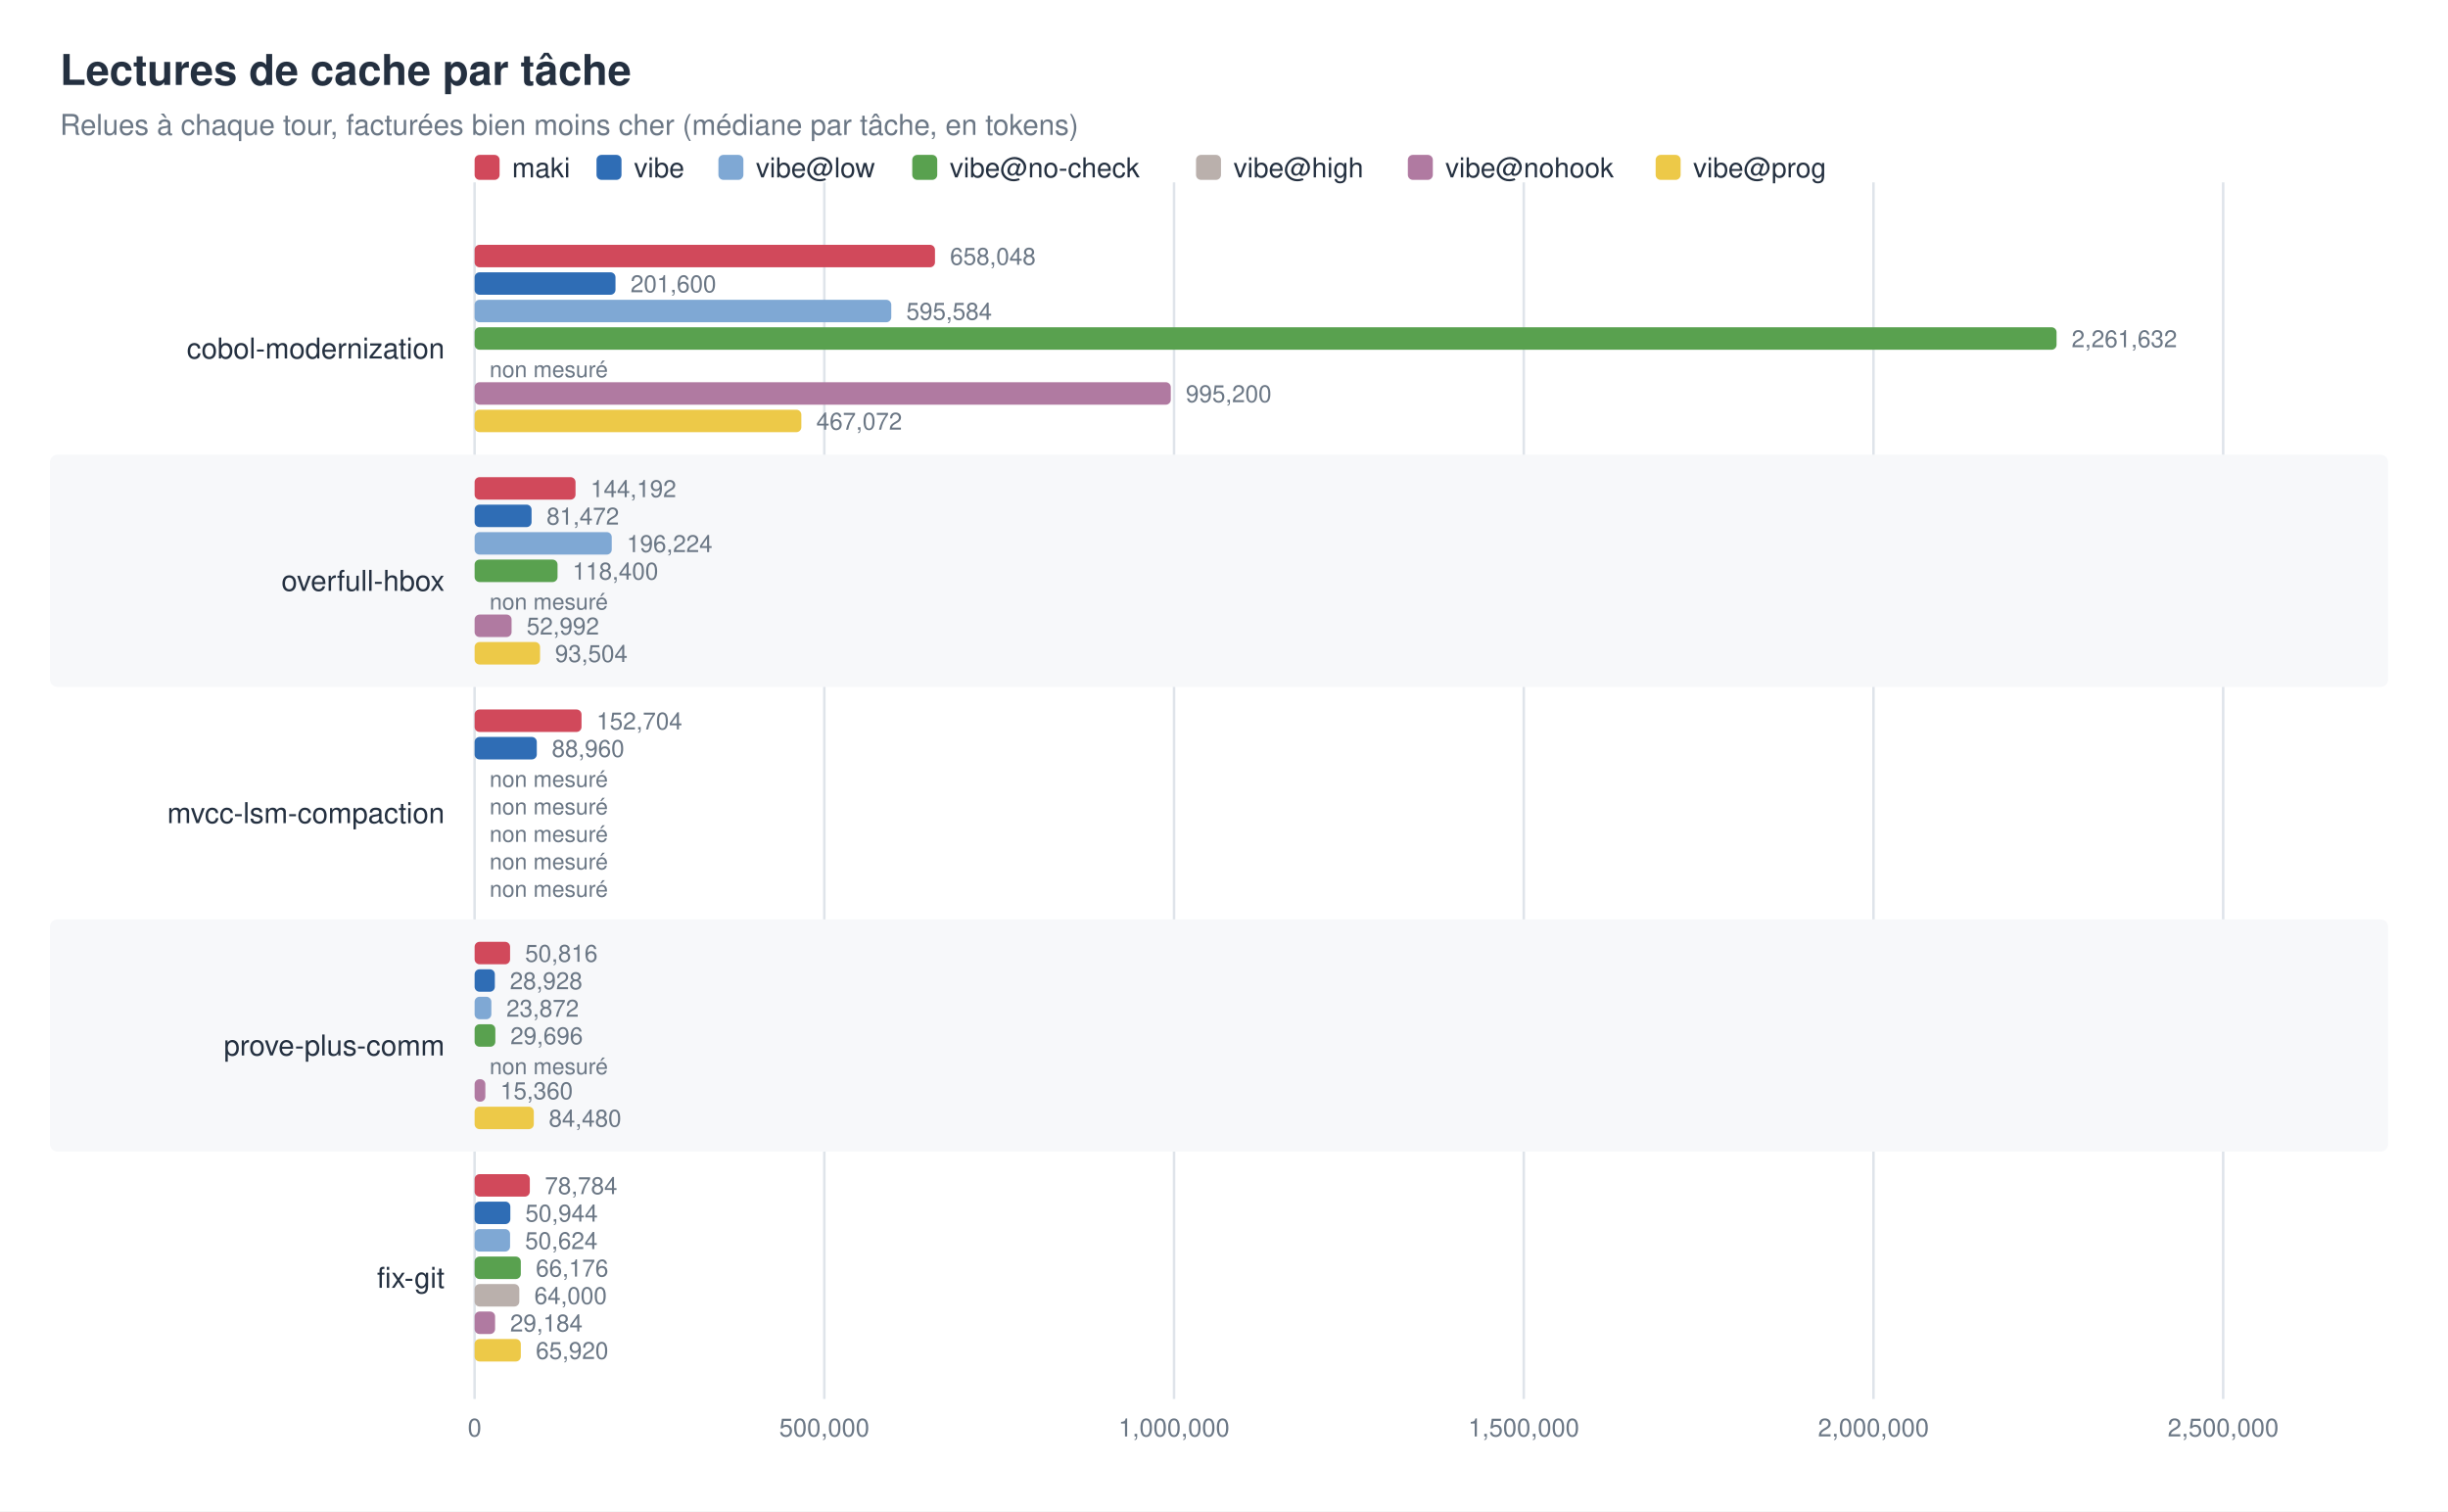
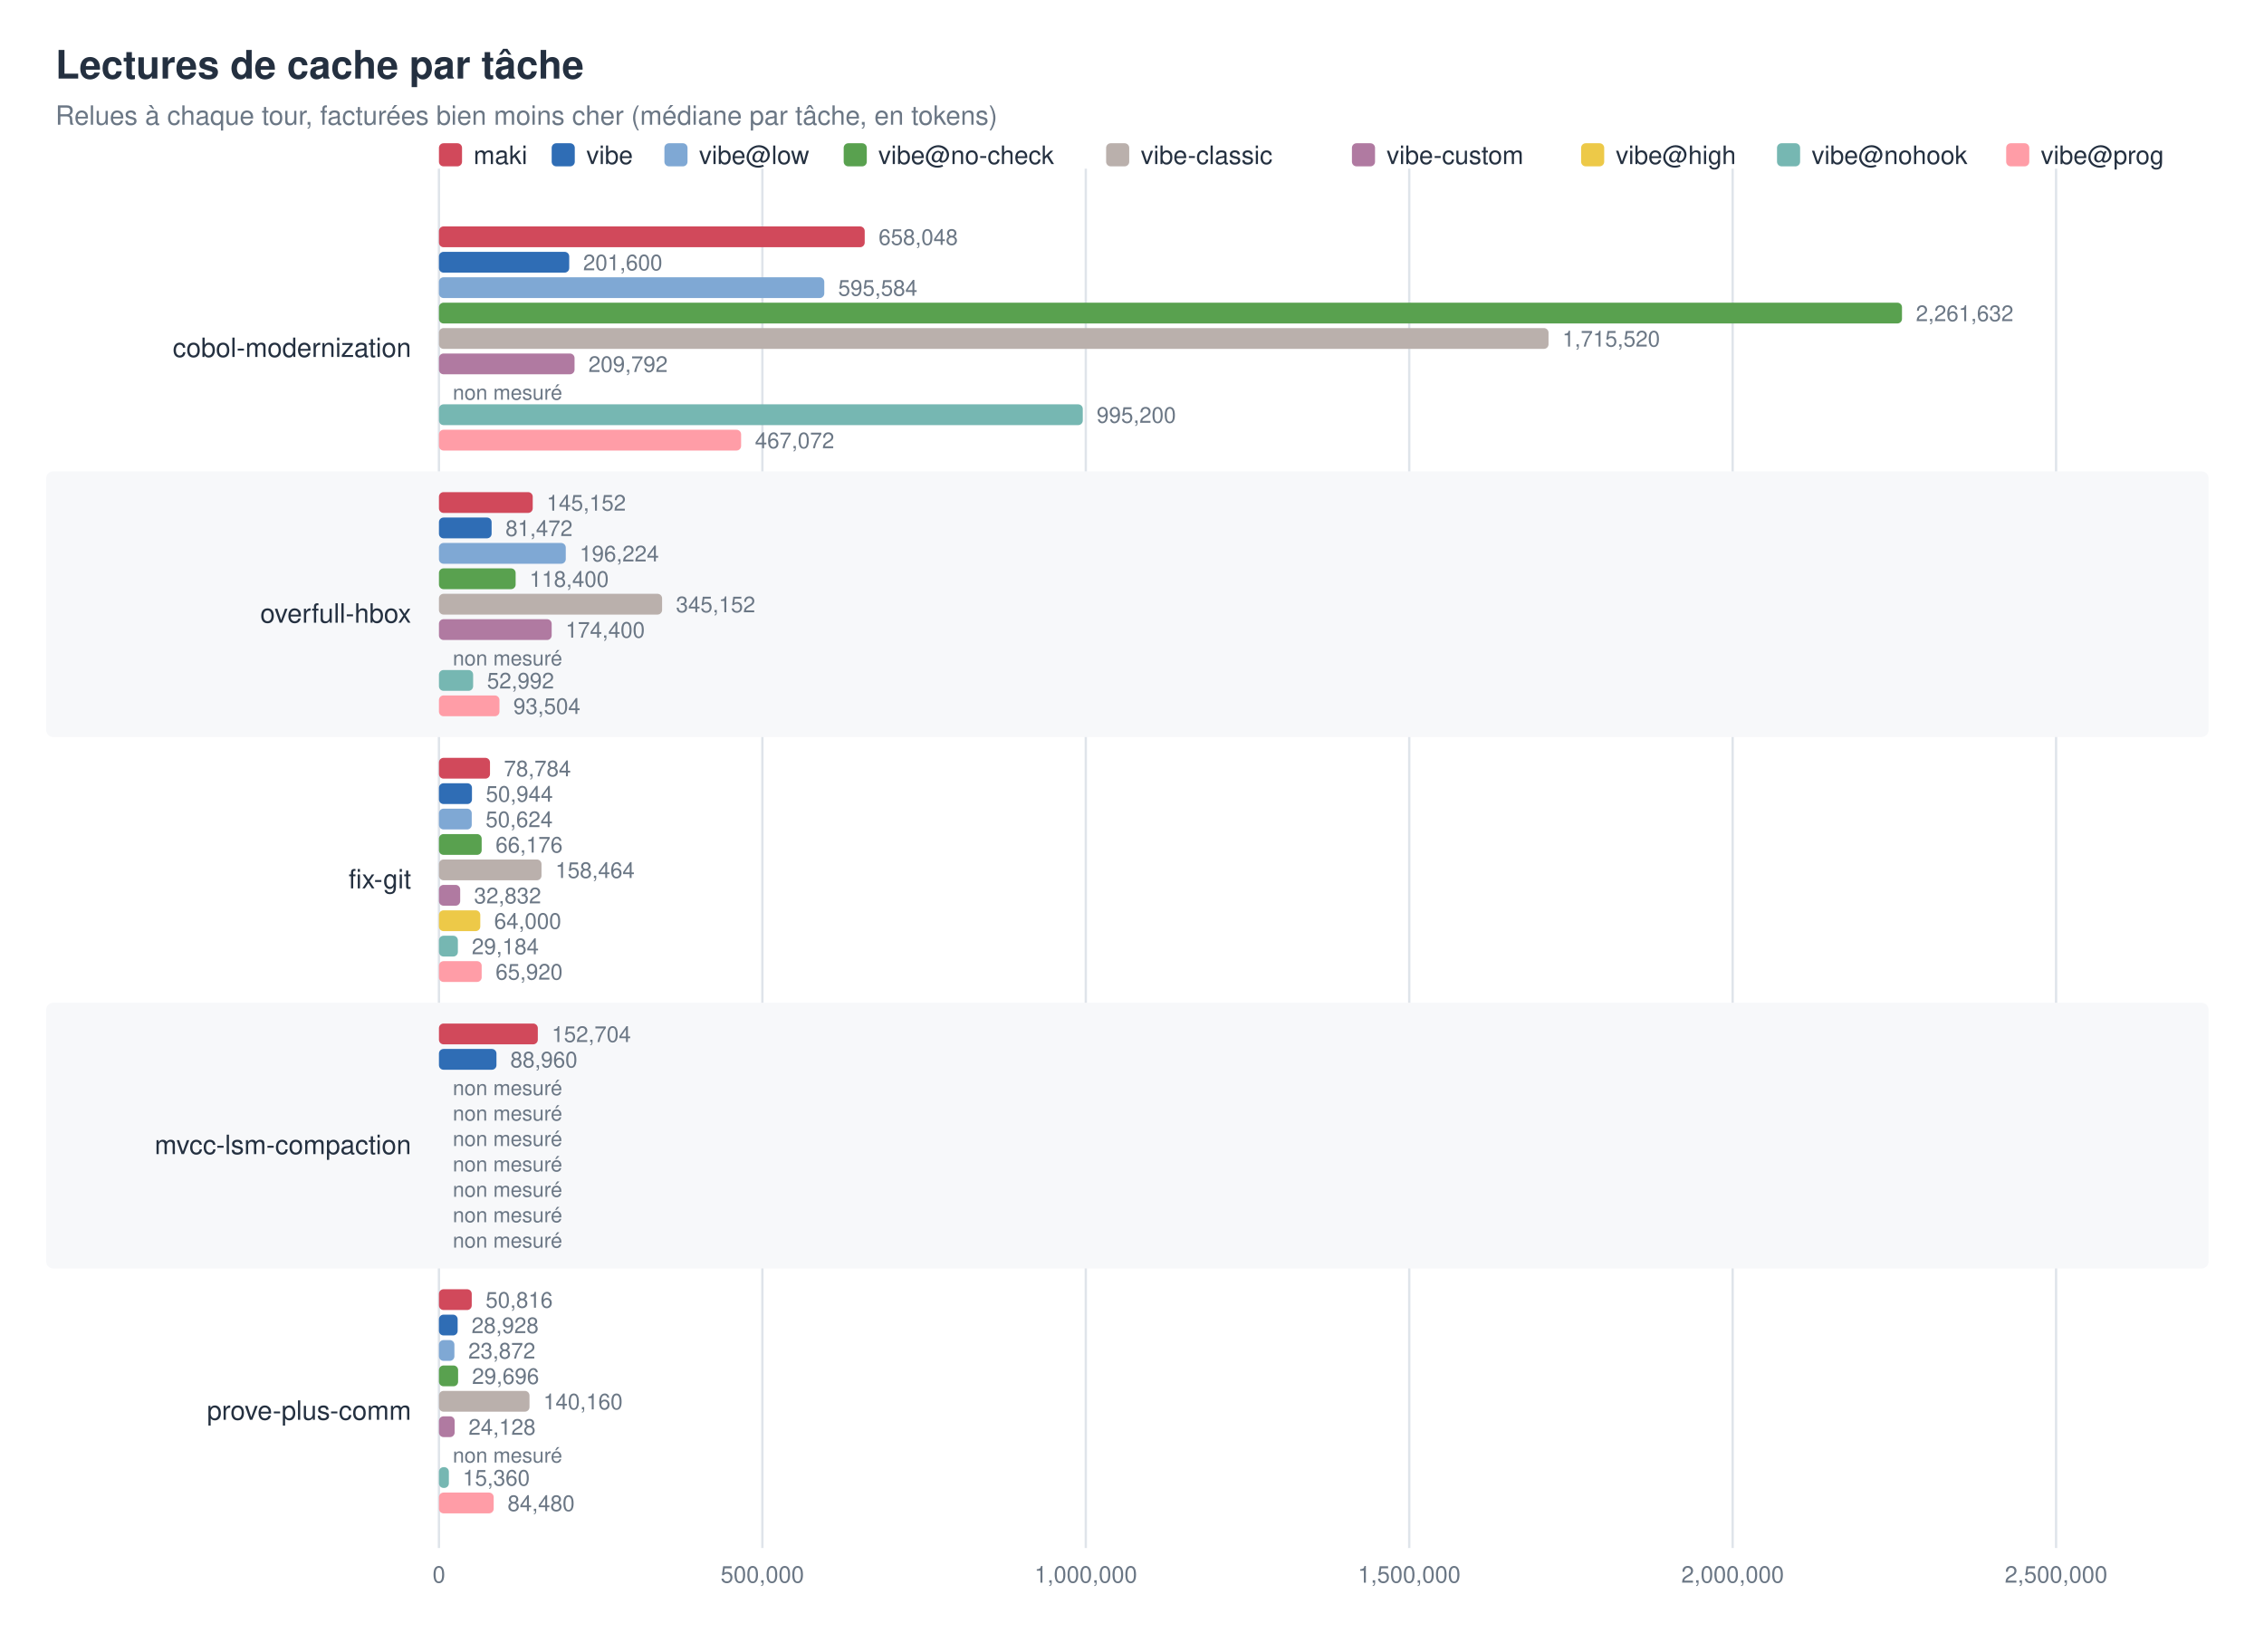
- <svg xmlns="http://www.w3.org/2000/svg" width="980" height="605" viewBox="0 0 980 605" font-family="Helvetica, Arial, sans-serif">
-   <rect width="980" height="605" fill="#ffffff" />
+ <svg xmlns="http://www.w3.org/2000/svg" width="980" height="715" viewBox="0 0 980 715" font-family="Helvetica, Arial, sans-serif">
+   <rect width="980" height="715" fill="#ffffff" />
  <text x="24.0" y="34.0" font-size="17" fill="#243040" text-anchor="start" font-weight="bold">Lectures de cache par tâche</text>
  <text x="24.0" y="54.0" font-size="11.5" fill="#6b7785" text-anchor="start">Relues à chaque tour, facturées bien moins cher (médiane par tâche, en tokens)</text>
-   <line x1="190.0" y1="73.0" x2="190.0" y2="560.0" stroke="#dfe4ea" stroke-width="1" opacity="1.0" />
-   <text x="190.0" y="575.0" font-size="10" fill="#6b7785" text-anchor="middle">0</text>
-   <line x1="330.0" y1="73.0" x2="330.0" y2="560.0" stroke="#dfe4ea" stroke-width="1" opacity="1.0" />
-   <text x="330.0" y="575.0" font-size="10" fill="#6b7785" text-anchor="middle">500,000</text>
-   <line x1="470.0" y1="73.0" x2="470.0" y2="560.0" stroke="#dfe4ea" stroke-width="1" opacity="1.0" />
-   <text x="470.0" y="575.0" font-size="10" fill="#6b7785" text-anchor="middle">1,000,000</text>
-   <line x1="610.0" y1="73.0" x2="610.0" y2="560.0" stroke="#dfe4ea" stroke-width="1" opacity="1.0" />
-   <text x="610.0" y="575.0" font-size="10" fill="#6b7785" text-anchor="middle">1,500,000</text>
-   <line x1="750.0" y1="73.0" x2="750.0" y2="560.0" stroke="#dfe4ea" stroke-width="1" opacity="1.0" />
-   <text x="750.0" y="575.0" font-size="10" fill="#6b7785" text-anchor="middle">2,000,000</text>
-   <line x1="890.0" y1="73.0" x2="890.0" y2="560.0" stroke="#dfe4ea" stroke-width="1" opacity="1.0" />
-   <text x="890.0" y="575.0" font-size="10" fill="#6b7785" text-anchor="middle">2,500,000</text>
-   <text x="178.0" y="143.5" font-size="11.5" fill="#243040" text-anchor="end">cobol-modernization</text>
+   <line x1="190.0" y1="73.0" x2="190.0" y2="670.0" stroke="#dfe4ea" stroke-width="1" opacity="1.0" />
+   <text x="190.0" y="685.0" font-size="10" fill="#6b7785" text-anchor="middle">0</text>
+   <line x1="330.0" y1="73.0" x2="330.0" y2="670.0" stroke="#dfe4ea" stroke-width="1" opacity="1.0" />
+   <text x="330.0" y="685.0" font-size="10" fill="#6b7785" text-anchor="middle">500,000</text>
+   <line x1="470.0" y1="73.0" x2="470.0" y2="670.0" stroke="#dfe4ea" stroke-width="1" opacity="1.0" />
+   <text x="470.0" y="685.0" font-size="10" fill="#6b7785" text-anchor="middle">1,000,000</text>
+   <line x1="610.0" y1="73.0" x2="610.0" y2="670.0" stroke="#dfe4ea" stroke-width="1" opacity="1.0" />
+   <text x="610.0" y="685.0" font-size="10" fill="#6b7785" text-anchor="middle">1,500,000</text>
+   <line x1="750.0" y1="73.0" x2="750.0" y2="670.0" stroke="#dfe4ea" stroke-width="1" opacity="1.0" />
+   <text x="750.0" y="685.0" font-size="10" fill="#6b7785" text-anchor="middle">2,000,000</text>
+   <line x1="890.0" y1="73.0" x2="890.0" y2="670.0" stroke="#dfe4ea" stroke-width="1" opacity="1.0" />
+   <text x="890.0" y="685.0" font-size="10" fill="#6b7785" text-anchor="middle">2,500,000</text>
+   <text x="178.0" y="154.5" font-size="11.5" fill="#243040" text-anchor="end">cobol-modernization</text>
  <rect x="190.0" y="98.0" width="184.3" height="9.0" rx="2" fill="#d1495b" opacity="1.0" />
  <text x="380.3" y="106.0" font-size="9.5" fill="#6b7785" text-anchor="start">658,048</text>
  <rect x="190.0" y="109.0" width="56.4" height="9.0" rx="2" fill="#2f6db5" opacity="1.0" />
  <text x="252.4" y="117.0" font-size="9.5" fill="#6b7785" text-anchor="start">201,600</text>
  <rect x="190.0" y="120.0" width="166.8" height="9.0" rx="2" fill="#7fa8d4" opacity="1.0" />
  <text x="362.8" y="128.0" font-size="9.5" fill="#6b7785" text-anchor="start">595,584</text>
  <rect x="190.0" y="131.0" width="633.3" height="9.0" rx="2" fill="#59a14f" opacity="1.0" />
  <text x="829.3" y="139.0" font-size="9.5" fill="#6b7785" text-anchor="start">2,261,632</text>
-   <text x="196.0" y="151.0" font-size="9" fill="#6b7785" text-anchor="start">non mesuré</text>
-   <rect x="190.0" y="153.0" width="278.7" height="9.0" rx="2" fill="#b07aa1" opacity="1.0" />
-   <text x="474.7" y="161.0" font-size="9.5" fill="#6b7785" text-anchor="start">995,200</text>
-   <rect x="190.0" y="164.0" width="130.8" height="9.0" rx="2" fill="#edc948" opacity="1.0" />
-   <text x="326.8" y="172.0" font-size="9.5" fill="#6b7785" text-anchor="start">467,072</text>
-   <rect x="20.0" y="182.0" width="936.0" height="93.0" rx="3" fill="#f7f8fa" opacity="1.0" />
-   <text x="178.0" y="236.5" font-size="11.5" fill="#243040" text-anchor="end">overfull-hbox</text>
-   <rect x="190.0" y="191.0" width="40.4" height="9.0" rx="2" fill="#d1495b" opacity="1.0" />
-   <text x="236.4" y="199.0" font-size="9.5" fill="#6b7785" text-anchor="start">144,192</text>
-   <rect x="190.0" y="202.0" width="22.8" height="9.0" rx="2" fill="#2f6db5" opacity="1.0" />
-   <text x="218.8" y="210.0" font-size="9.5" fill="#6b7785" text-anchor="start">81,472</text>
-   <rect x="190.0" y="213.0" width="54.9" height="9.0" rx="2" fill="#7fa8d4" opacity="1.0" />
-   <text x="250.9" y="221.0" font-size="9.5" fill="#6b7785" text-anchor="start">196,224</text>
-   <rect x="190.0" y="224.0" width="33.2" height="9.0" rx="2" fill="#59a14f" opacity="1.0" />
-   <text x="229.2" y="232.0" font-size="9.5" fill="#6b7785" text-anchor="start">118,400</text>
-   <text x="196.0" y="244.0" font-size="9" fill="#6b7785" text-anchor="start">non mesuré</text>
-   <rect x="190.0" y="246.0" width="14.8" height="9.0" rx="2" fill="#b07aa1" opacity="1.0" />
-   <text x="210.8" y="254.0" font-size="9.5" fill="#6b7785" text-anchor="start">52,992</text>
-   <rect x="190.0" y="257.0" width="26.2" height="9.0" rx="2" fill="#edc948" opacity="1.0" />
-   <text x="222.2" y="265.0" font-size="9.5" fill="#6b7785" text-anchor="start">93,504</text>
-   <text x="178.0" y="329.5" font-size="11.5" fill="#243040" text-anchor="end">mvcc-lsm-compaction</text>
-   <rect x="190.0" y="284.0" width="42.8" height="9.0" rx="2" fill="#d1495b" opacity="1.0" />
-   <text x="238.8" y="292.0" font-size="9.5" fill="#6b7785" text-anchor="start">152,704</text>
-   <rect x="190.0" y="295.0" width="24.9" height="9.0" rx="2" fill="#2f6db5" opacity="1.0" />
-   <text x="220.9" y="303.0" font-size="9.5" fill="#6b7785" text-anchor="start">88,960</text>
-   <text x="196.0" y="315.0" font-size="9" fill="#6b7785" text-anchor="start">non mesuré</text>
-   <text x="196.0" y="326.0" font-size="9" fill="#6b7785" text-anchor="start">non mesuré</text>
-   <text x="196.0" y="337.0" font-size="9" fill="#6b7785" text-anchor="start">non mesuré</text>
-   <text x="196.0" y="348.0" font-size="9" fill="#6b7785" text-anchor="start">non mesuré</text>
-   <text x="196.0" y="359.0" font-size="9" fill="#6b7785" text-anchor="start">non mesuré</text>
-   <rect x="20.0" y="368.0" width="936.0" height="93.0" rx="3" fill="#f7f8fa" opacity="1.0" />
-   <text x="178.0" y="422.5" font-size="11.5" fill="#243040" text-anchor="end">prove-plus-comm</text>
-   <rect x="190.0" y="377.0" width="14.2" height="9.0" rx="2" fill="#d1495b" opacity="1.0" />
-   <text x="210.2" y="385.0" font-size="9.5" fill="#6b7785" text-anchor="start">50,816</text>
-   <rect x="190.0" y="388.0" width="8.1" height="9.0" rx="2" fill="#2f6db5" opacity="1.0" />
-   <text x="204.1" y="396.0" font-size="9.5" fill="#6b7785" text-anchor="start">28,928</text>
-   <rect x="190.0" y="399.0" width="6.7" height="9.0" rx="2" fill="#7fa8d4" opacity="1.0" />
-   <text x="202.7" y="407.0" font-size="9.5" fill="#6b7785" text-anchor="start">23,872</text>
-   <rect x="190.0" y="410.0" width="8.3" height="9.0" rx="2" fill="#59a14f" opacity="1.0" />
-   <text x="204.3" y="418.0" font-size="9.5" fill="#6b7785" text-anchor="start">29,696</text>
-   <text x="196.0" y="430.0" font-size="9" fill="#6b7785" text-anchor="start">non mesuré</text>
-   <rect x="190.0" y="432.0" width="4.3" height="9.0" rx="2" fill="#b07aa1" opacity="1.0" />
-   <text x="200.3" y="440.0" font-size="9.5" fill="#6b7785" text-anchor="start">15,360</text>
-   <rect x="190.0" y="443.0" width="23.7" height="9.0" rx="2" fill="#edc948" opacity="1.0" />
-   <text x="219.7" y="451.0" font-size="9.5" fill="#6b7785" text-anchor="start">84,480</text>
-   <text x="178.0" y="515.5" font-size="11.5" fill="#243040" text-anchor="end">fix-git</text>
-   <rect x="190.0" y="470.0" width="22.1" height="9.0" rx="2" fill="#d1495b" opacity="1.0" />
-   <text x="218.1" y="478.0" font-size="9.5" fill="#6b7785" text-anchor="start">78,784</text>
-   <rect x="190.0" y="481.0" width="14.3" height="9.0" rx="2" fill="#2f6db5" opacity="1.0" />
-   <text x="210.3" y="489.0" font-size="9.5" fill="#6b7785" text-anchor="start">50,944</text>
-   <rect x="190.0" y="492.0" width="14.2" height="9.0" rx="2" fill="#7fa8d4" opacity="1.0" />
-   <text x="210.2" y="500.0" font-size="9.5" fill="#6b7785" text-anchor="start">50,624</text>
-   <rect x="190.0" y="503.0" width="18.5" height="9.0" rx="2" fill="#59a14f" opacity="1.0" />
-   <text x="214.5" y="511.0" font-size="9.5" fill="#6b7785" text-anchor="start">66,176</text>
-   <rect x="190.0" y="514.0" width="17.9" height="9.0" rx="2" fill="#bab0ac" opacity="1.0" />
-   <text x="213.9" y="522.0" font-size="9.5" fill="#6b7785" text-anchor="start">64,000</text>
-   <rect x="190.0" y="525.0" width="8.2" height="9.0" rx="2" fill="#b07aa1" opacity="1.0" />
-   <text x="204.2" y="533.0" font-size="9.5" fill="#6b7785" text-anchor="start">29,184</text>
-   <rect x="190.0" y="536.0" width="18.5" height="9.0" rx="2" fill="#edc948" opacity="1.0" />
-   <text x="214.5" y="544.0" font-size="9.5" fill="#6b7785" text-anchor="start">65,920</text>
+   <rect x="190.0" y="142.0" width="480.3" height="9.0" rx="2" fill="#bab0ac" opacity="1.0" />
+   <text x="676.3" y="150.0" font-size="9.5" fill="#6b7785" text-anchor="start">1,715,520</text>
+   <rect x="190.0" y="153.0" width="58.7" height="9.0" rx="2" fill="#b07aa1" opacity="1.0" />
+   <text x="254.7" y="161.0" font-size="9.5" fill="#6b7785" text-anchor="start">209,792</text>
+   <text x="196.0" y="173.0" font-size="9" fill="#6b7785" text-anchor="start">non mesuré</text>
+   <rect x="190.0" y="175.0" width="278.7" height="9.0" rx="2" fill="#76b7b2" opacity="1.0" />
+   <text x="474.7" y="183.0" font-size="9.5" fill="#6b7785" text-anchor="start">995,200</text>
+   <rect x="190.0" y="186.0" width="130.8" height="9.0" rx="2" fill="#ff9da7" opacity="1.0" />
+   <text x="326.8" y="194.0" font-size="9.5" fill="#6b7785" text-anchor="start">467,072</text>
+   <rect x="20.0" y="204.0" width="936.0" height="115.0" rx="3" fill="#f7f8fa" opacity="1.0" />
+   <text x="178.0" y="269.5" font-size="11.5" fill="#243040" text-anchor="end">overfull-hbox</text>
+   <rect x="190.0" y="213.0" width="40.6" height="9.0" rx="2" fill="#d1495b" opacity="1.0" />
+   <text x="236.6" y="221.0" font-size="9.5" fill="#6b7785" text-anchor="start">145,152</text>
+   <rect x="190.0" y="224.0" width="22.8" height="9.0" rx="2" fill="#2f6db5" opacity="1.0" />
+   <text x="218.8" y="232.0" font-size="9.5" fill="#6b7785" text-anchor="start">81,472</text>
+   <rect x="190.0" y="235.0" width="54.9" height="9.0" rx="2" fill="#7fa8d4" opacity="1.0" />
+   <text x="250.9" y="243.0" font-size="9.5" fill="#6b7785" text-anchor="start">196,224</text>
+   <rect x="190.0" y="246.0" width="33.2" height="9.0" rx="2" fill="#59a14f" opacity="1.0" />
+   <text x="229.2" y="254.0" font-size="9.5" fill="#6b7785" text-anchor="start">118,400</text>
+   <rect x="190.0" y="257.0" width="96.6" height="9.0" rx="2" fill="#bab0ac" opacity="1.0" />
+   <text x="292.6" y="265.0" font-size="9.5" fill="#6b7785" text-anchor="start">345,152</text>
+   <rect x="190.0" y="268.0" width="48.8" height="9.0" rx="2" fill="#b07aa1" opacity="1.0" />
+   <text x="244.8" y="276.0" font-size="9.5" fill="#6b7785" text-anchor="start">174,400</text>
+   <text x="196.0" y="288.0" font-size="9" fill="#6b7785" text-anchor="start">non mesuré</text>
+   <rect x="190.0" y="290.0" width="14.8" height="9.0" rx="2" fill="#76b7b2" opacity="1.0" />
+   <text x="210.8" y="298.0" font-size="9.5" fill="#6b7785" text-anchor="start">52,992</text>
+   <rect x="190.0" y="301.0" width="26.2" height="9.0" rx="2" fill="#ff9da7" opacity="1.0" />
+   <text x="222.2" y="309.0" font-size="9.5" fill="#6b7785" text-anchor="start">93,504</text>
+   <text x="178.0" y="384.5" font-size="11.5" fill="#243040" text-anchor="end">fix-git</text>
+   <rect x="190.0" y="328.0" width="22.1" height="9.0" rx="2" fill="#d1495b" opacity="1.0" />
+   <text x="218.1" y="336.0" font-size="9.5" fill="#6b7785" text-anchor="start">78,784</text>
+   <rect x="190.0" y="339.0" width="14.3" height="9.0" rx="2" fill="#2f6db5" opacity="1.0" />
+   <text x="210.3" y="347.0" font-size="9.5" fill="#6b7785" text-anchor="start">50,944</text>
+   <rect x="190.0" y="350.0" width="14.2" height="9.0" rx="2" fill="#7fa8d4" opacity="1.0" />
+   <text x="210.2" y="358.0" font-size="9.5" fill="#6b7785" text-anchor="start">50,624</text>
+   <rect x="190.0" y="361.0" width="18.5" height="9.0" rx="2" fill="#59a14f" opacity="1.0" />
+   <text x="214.5" y="369.0" font-size="9.5" fill="#6b7785" text-anchor="start">66,176</text>
+   <rect x="190.0" y="372.0" width="44.4" height="9.0" rx="2" fill="#bab0ac" opacity="1.0" />
+   <text x="240.4" y="380.0" font-size="9.5" fill="#6b7785" text-anchor="start">158,464</text>
+   <rect x="190.0" y="383.0" width="9.2" height="9.0" rx="2" fill="#b07aa1" opacity="1.0" />
+   <text x="205.2" y="391.0" font-size="9.5" fill="#6b7785" text-anchor="start">32,832</text>
+   <rect x="190.0" y="394.0" width="17.9" height="9.0" rx="2" fill="#edc948" opacity="1.0" />
+   <text x="213.9" y="402.0" font-size="9.5" fill="#6b7785" text-anchor="start">64,000</text>
+   <rect x="190.0" y="405.0" width="8.2" height="9.0" rx="2" fill="#76b7b2" opacity="1.0" />
+   <text x="204.2" y="413.0" font-size="9.5" fill="#6b7785" text-anchor="start">29,184</text>
+   <rect x="190.0" y="416.0" width="18.5" height="9.0" rx="2" fill="#ff9da7" opacity="1.0" />
+   <text x="214.5" y="424.0" font-size="9.5" fill="#6b7785" text-anchor="start">65,920</text>
+   <rect x="20.0" y="434.0" width="936.0" height="115.0" rx="3" fill="#f7f8fa" opacity="1.0" />
+   <text x="178.0" y="499.5" font-size="11.5" fill="#243040" text-anchor="end">mvcc-lsm-compaction</text>
+   <rect x="190.0" y="443.0" width="42.8" height="9.0" rx="2" fill="#d1495b" opacity="1.0" />
+   <text x="238.8" y="451.0" font-size="9.5" fill="#6b7785" text-anchor="start">152,704</text>
+   <rect x="190.0" y="454.0" width="24.9" height="9.0" rx="2" fill="#2f6db5" opacity="1.0" />
+   <text x="220.9" y="462.0" font-size="9.5" fill="#6b7785" text-anchor="start">88,960</text>
+   <text x="196.0" y="474.0" font-size="9" fill="#6b7785" text-anchor="start">non mesuré</text>
+   <text x="196.0" y="485.0" font-size="9" fill="#6b7785" text-anchor="start">non mesuré</text>
+   <text x="196.0" y="496.0" font-size="9" fill="#6b7785" text-anchor="start">non mesuré</text>
+   <text x="196.0" y="507.0" font-size="9" fill="#6b7785" text-anchor="start">non mesuré</text>
+   <text x="196.0" y="518.0" font-size="9" fill="#6b7785" text-anchor="start">non mesuré</text>
+   <text x="196.0" y="529.0" font-size="9" fill="#6b7785" text-anchor="start">non mesuré</text>
+   <text x="196.0" y="540.0" font-size="9" fill="#6b7785" text-anchor="start">non mesuré</text>
+   <text x="178.0" y="614.5" font-size="11.5" fill="#243040" text-anchor="end">prove-plus-comm</text>
+   <rect x="190.0" y="558.0" width="14.2" height="9.0" rx="2" fill="#d1495b" opacity="1.0" />
+   <text x="210.2" y="566.0" font-size="9.5" fill="#6b7785" text-anchor="start">50,816</text>
+   <rect x="190.0" y="569.0" width="8.1" height="9.0" rx="2" fill="#2f6db5" opacity="1.0" />
+   <text x="204.1" y="577.0" font-size="9.5" fill="#6b7785" text-anchor="start">28,928</text>
+   <rect x="190.0" y="580.0" width="6.7" height="9.0" rx="2" fill="#7fa8d4" opacity="1.0" />
+   <text x="202.7" y="588.0" font-size="9.5" fill="#6b7785" text-anchor="start">23,872</text>
+   <rect x="190.0" y="591.0" width="8.3" height="9.0" rx="2" fill="#59a14f" opacity="1.0" />
+   <text x="204.3" y="599.0" font-size="9.5" fill="#6b7785" text-anchor="start">29,696</text>
+   <rect x="190.0" y="602.0" width="39.2" height="9.0" rx="2" fill="#bab0ac" opacity="1.0" />
+   <text x="235.2" y="610.0" font-size="9.5" fill="#6b7785" text-anchor="start">140,160</text>
+   <rect x="190.0" y="613.0" width="6.8" height="9.0" rx="2" fill="#b07aa1" opacity="1.0" />
+   <text x="202.8" y="621.0" font-size="9.5" fill="#6b7785" text-anchor="start">24,128</text>
+   <text x="196.0" y="633.0" font-size="9" fill="#6b7785" text-anchor="start">non mesuré</text>
+   <rect x="190.0" y="635.0" width="4.3" height="9.0" rx="2" fill="#76b7b2" opacity="1.0" />
+   <text x="200.3" y="643.0" font-size="9.5" fill="#6b7785" text-anchor="start">15,360</text>
+   <rect x="190.0" y="646.0" width="23.7" height="9.0" rx="2" fill="#ff9da7" opacity="1.0" />
+   <text x="219.7" y="654.0" font-size="9.5" fill="#6b7785" text-anchor="start">84,480</text>
  <rect x="190.0" y="62.0" width="10.0" height="10.0" rx="2" fill="#d1495b" opacity="1.0" />
  <text x="205.0" y="71.0" font-size="11" fill="#243040" text-anchor="start">maki</text>
  <rect x="238.8" y="62.0" width="10.0" height="10.0" rx="2" fill="#2f6db5" opacity="1.0" />
  <text x="253.8" y="71.0" font-size="11" fill="#243040" text-anchor="start">vibe</text>
  <rect x="287.6" y="62.0" width="10.0" height="10.0" rx="2" fill="#7fa8d4" opacity="1.0" />
  <text x="302.6" y="71.0" font-size="11" fill="#243040" text-anchor="start">vibe@low</text>
  <rect x="365.2" y="62.0" width="10.0" height="10.0" rx="2" fill="#59a14f" opacity="1.0" />
  <text x="380.2" y="71.0" font-size="11" fill="#243040" text-anchor="start">vibe@no-check</text>
  <rect x="478.8" y="62.0" width="10.0" height="10.0" rx="2" fill="#bab0ac" opacity="1.0" />
-   <text x="493.8" y="71.0" font-size="11" fill="#243040" text-anchor="start">vibe@high</text>
-   <rect x="563.6" y="62.0" width="10.0" height="10.0" rx="2" fill="#b07aa1" opacity="1.0" />
-   <text x="578.6" y="71.0" font-size="11" fill="#243040" text-anchor="start">vibe@nohook</text>
-   <rect x="662.8" y="62.0" width="10.0" height="10.0" rx="2" fill="#edc948" opacity="1.0" />
-   <text x="677.8" y="71.0" font-size="11" fill="#243040" text-anchor="start">vibe@prog</text>
+   <text x="493.8" y="71.0" font-size="11" fill="#243040" text-anchor="start">vibe-classic</text>
+   <rect x="585.2" y="62.0" width="10.0" height="10.0" rx="2" fill="#b07aa1" opacity="1.0" />
+   <text x="600.2" y="71.0" font-size="11" fill="#243040" text-anchor="start">vibe-custom</text>
+   <rect x="684.4" y="62.0" width="10.0" height="10.0" rx="2" fill="#edc948" opacity="1.0" />
+   <text x="699.4" y="71.0" font-size="11" fill="#243040" text-anchor="start">vibe@high</text>
+   <rect x="769.2" y="62.0" width="10.0" height="10.0" rx="2" fill="#76b7b2" opacity="1.0" />
+   <text x="784.2" y="71.0" font-size="11" fill="#243040" text-anchor="start">vibe@nohook</text>
+   <rect x="868.4" y="62.0" width="10.0" height="10.0" rx="2" fill="#ff9da7" opacity="1.0" />
+   <text x="883.4" y="71.0" font-size="11" fill="#243040" text-anchor="start">vibe@prog</text>
</svg>
